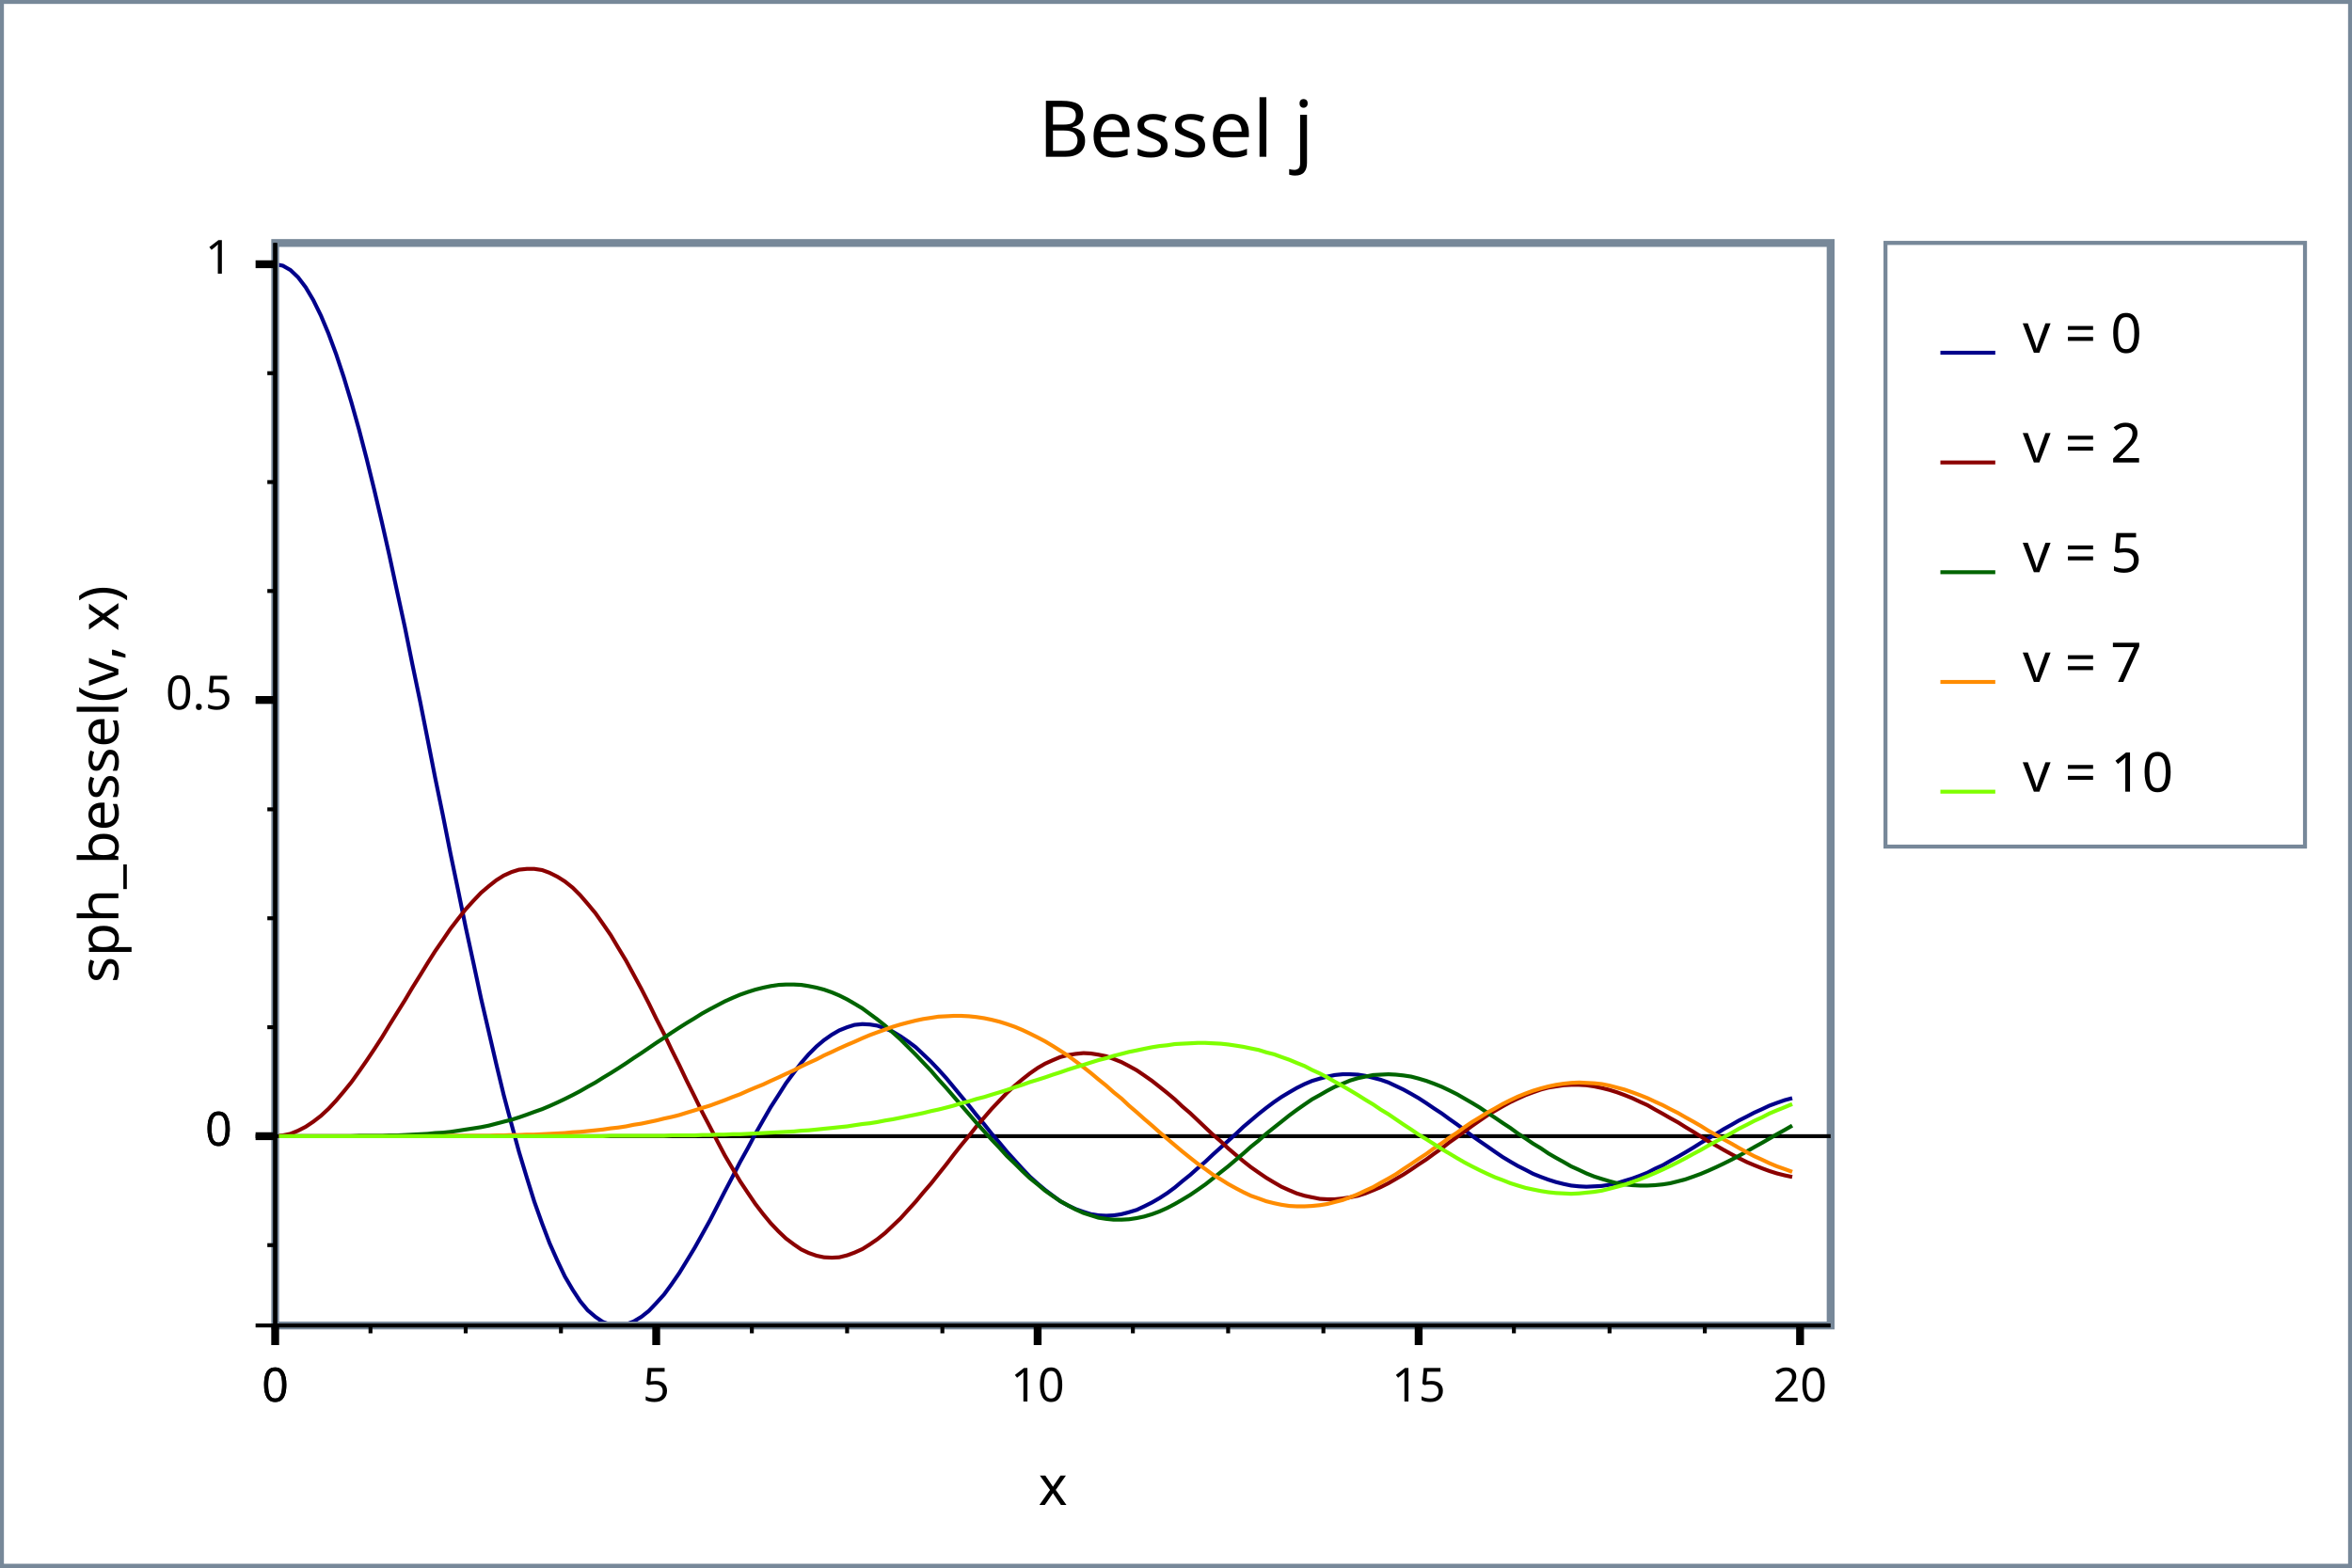
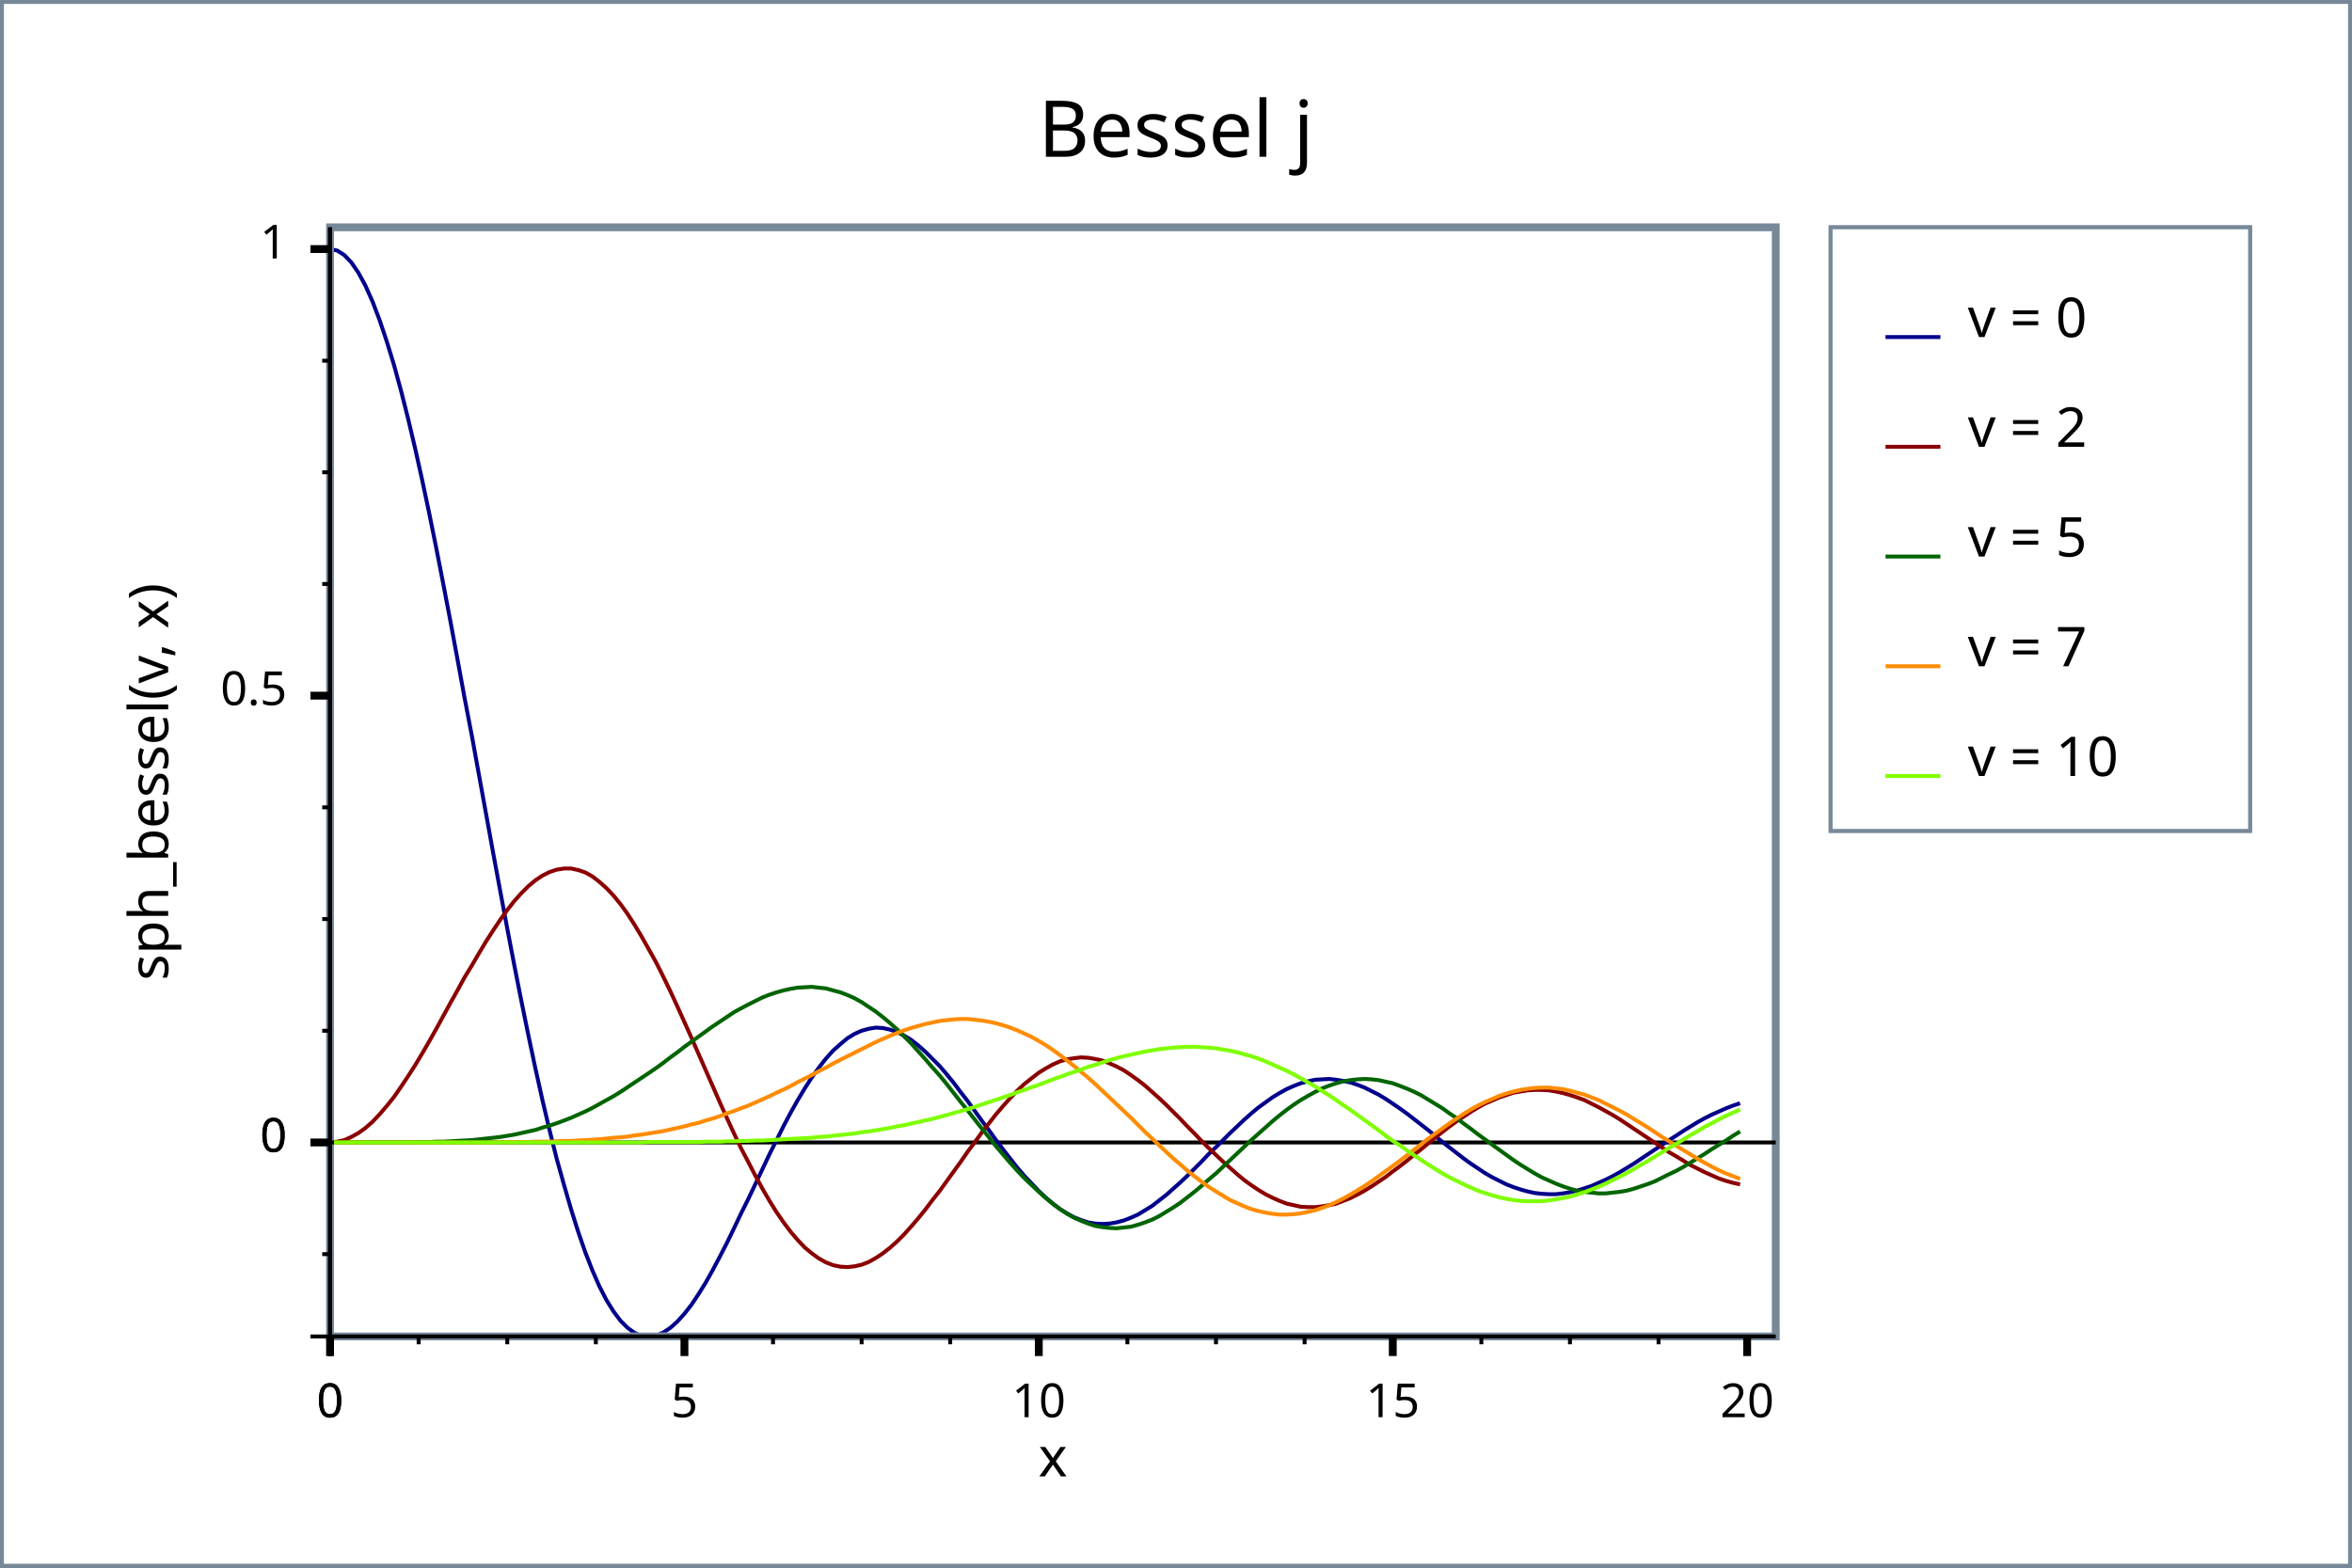
<svg xmlns="http://www.w3.org/2000/svg" width="600" height="400" version="1.1">
  <meta name="copyright" content="John Maddock" />
  <meta name="date" content="2008" />
  <clipPath id="plot_window">
-     <rect x="71.2" y="63" width="394.8" height="274.2" />
+     <rect x="85.2" y="59" width="366.8" height="281" />
  </clipPath>
  <g id="imageBackground" stroke="rgb(119,136,153)" fill="rgb(255,255,255)" stroke-width="2">
    <rect x="0" y="0" width="600" height="400" />
  </g>
  <g id="plotBackground" stroke="rgb(119,136,153)" fill="rgb(255,255,255)" stroke-width="2">
-     <rect x="70.2" y="62" width="396.8" height="276.2" />
+     <rect x="84.2" y="58" width="368.8" height="283" />
  </g>
  <g id="yMinorGrid" stroke="rgb(200,220,255)" stroke-width="0.5" />
  <g id="yMajorGrid" stroke="rgb(200,220,255)" stroke-width="1" />
  <g id="xMinorGrid" stroke="rgb(200,220,255)" stroke-width="0.5" />
  <g id="xMajorGrid" stroke="rgb(200,220,255)" stroke-width="1" />
  <g id="yAxis" stroke="rgb(0,0,0)" stroke-width="1">
-     <line x1="70.2" y1="62" x2="70.2" y2="343.2" />
-     <line x1="70.2" y1="62" x2="70.2" y2="338.2" />
+     <line x1="84.2" y1="58" x2="84.2" y2="346" />
+     <line x1="84.2" y1="58" x2="84.2" y2="341" />
  </g>
  <g id="xAxis" stroke="rgb(0,0,0)" stroke-width="1">
-     <line x1="65.2" y1="289.9" x2="467" y2="289.9" />
-     <line x1="65.2" y1="338.2" x2="467" y2="338.2" />
+     <line x1="79.2" y1="291.5" x2="453" y2="291.5" />
+     <line x1="79.2" y1="341" x2="453" y2="341" />
  </g>
  <g id="yMinorTicks" stroke="rgb(0,0,0)" stroke-width="1">
-     <path d="M68.2,262.1 L70.2,262.1 M68.2,234.3 L70.2,234.3 M68.2,206.5 L70.2,206.5 M68.2,150.8 L70.2,150.8 M68.2,123 L70.2,123 M68.2,95.22 L70.2,95.22 M68.2,289.9 L70.2,289.9 M68.2,317.7 L70.2,317.7 " fill="none" />
+     <path d="M82.2,263 L84.2,263 M82.2,234.5 L84.2,234.5 M82.2,206 L84.2,206 M82.2,149 L84.2,149 M82.2,120.5 L84.2,120.5 M82.2,92.04 L84.2,92.04 M82.2,291.5 L84.2,291.5 M82.2,320 L84.2,320 " fill="none" />
  </g>
  <g id="xMinorTicks" stroke="rgb(0,0,0)" stroke-width="1">
-     <path d="M94.51,338.2 L94.51,340.2 M118.8,338.2 L118.8,340.2 M143.1,338.2 L143.1,340.2 M191.8,338.2 L191.8,340.2 M216.1,338.2 L216.1,340.2 M240.4,338.2 L240.4,340.2 M289,338.2 L289,340.2 M313.3,338.2 L313.3,340.2 M337.6,338.2 L337.6,340.2 M386.2,338.2 L386.2,340.2 M410.6,338.2 L410.6,340.2 M434.9,338.2 L434.9,340.2 " fill="none" />
+     <path d="M106.8,341 L106.8,343 M129.4,341 L129.4,343 M152,341 L152,343 M197.2,341 L197.2,343 M219.8,341 L219.8,343 M242.4,341 L242.4,343 M287.6,341 L287.6,343 M310.2,341 L310.2,343 M332.8,341 L332.8,343 M377.9,341 L377.9,343 M400.5,341 L400.5,343 M423.1,341 L423.1,343 " fill="none" />
  </g>
  <g id="yMajorTicks" stroke="rgb(0,0,0)" stroke-width="2">
-     <path d="M65.2,289.9 L70.2,289.9 M65.2,178.6 L70.2,178.6 M65.2,67.42 L70.2,67.42 M65.2,289.9 L70.2,289.9 " fill="none" />
+     <path d="M79.2,291.5 L84.2,291.5 M79.2,177.5 L84.2,177.5 M79.2,63.55 L84.2,63.55 M79.2,291.5 L84.2,291.5 " fill="none" />
  </g>
  <g id="xMajorTicks" stroke="rgb(0,0,0)" stroke-width="2">
-     <path d="M70.2,338.2 L70.2,343.2 M167.4,338.2 L167.4,343.2 M264.7,338.2 L264.7,343.2 M361.9,338.2 L361.9,343.2 M459.2,338.2 L459.2,343.2 M70.2,338.2 L70.2,343.2 " fill="none" />
+     <path d="M84.2,341 L84.2,346 M174.6,341 L174.6,346 M265,341 L265,346 M355.3,341 L355.3,346 M445.7,341 L445.7,346 M84.2,341 L84.2,346 " fill="none" />
  </g>
-   <g id="plotLabels">
-     <text x="70.2" y="357.6" text-anchor="middle" font-size="12" font-family="Verdana">0</text>
-     <text x="167.4" y="357.6" text-anchor="middle" font-size="12" font-family="Verdana">5</text>
-     <text x="264.7" y="357.6" text-anchor="middle" font-size="12" font-family="Verdana">10</text>
-     <text x="361.9" y="357.6" text-anchor="middle" font-size="12" font-family="Verdana">15</text>
-     <text x="459.2" y="357.6" text-anchor="middle" font-size="12" font-family="Verdana">20</text>
-     <text x="70.2" y="357.6" text-anchor="middle" font-size="12" font-family="Verdana">0</text>
-     <text x="59.2" y="292.3" text-anchor="end" font-size="12" font-family="Verdana">0</text>
-     <text x="59.2" y="181" text-anchor="end" font-size="12" font-family="Verdana">0.5</text>
-     <text x="59.2" y="69.82" text-anchor="end" font-size="12" font-family="Verdana">1</text>
-     <text x="59.2" y="292.3" text-anchor="end" font-size="12" font-family="Verdana">0</text>
+   <g id="xTicksValues">
+     <text x="84.2" y="361.6" text-anchor="middle" font-size="12" font-family="Verdana">0</text>
+     <text x="174.6" y="361.6" text-anchor="middle" font-size="12" font-family="Verdana">5</text>
+     <text x="265" y="361.6" text-anchor="middle" font-size="12" font-family="Verdana">10</text>
+     <text x="355.3" y="361.6" text-anchor="middle" font-size="12" font-family="Verdana">15</text>
+     <text x="445.7" y="361.6" text-anchor="middle" font-size="12" font-family="Verdana">20</text>
+     <text x="84.2" y="361.6" text-anchor="middle" font-size="12" font-family="Verdana">0</text>
+   </g>
+   <g id="yTicksValues">
+     <text x="73.2" y="293.9" text-anchor="end" font-size="12" font-family="Verdana">0</text>
+     <text x="73.2" y="179.9" text-anchor="end" font-size="12" font-family="Verdana">0.5</text>
+     <text x="73.2" y="65.95" text-anchor="end" font-size="12" font-family="Verdana">1</text>
+     <text x="73.2" y="293.9" text-anchor="end" font-size="12" font-family="Verdana">0</text>
  </g>
  <g id="yLabel">
-     <text x="30.2" y="200.1" text-anchor="middle" transform="rotate(-90 30.2 200.1 )" font-size="14" font-family="Verdana">sph_bessel(v, x)</text>
+     <text x="42.9" y="199.5" text-anchor="middle" transform="rotate(-90 42.9 199.5 )" font-size="14" font-family="Verdana">sph_bessel(v, x)</text>
  </g>
  <g id="xLabel">
-     <text x="268.6" y="384" text-anchor="middle" font-size="14" font-family="Verdana">x</text>
+     <text x="268.6" y="376.7" text-anchor="middle" font-size="14" font-family="Verdana">x</text>
  </g>
  <g id="plotLines" stroke-width="2">
    <g clip-path="url(#plot_window)" stroke="rgb(0,0,139)" stroke-width="1">
-       <path d="M70.2,67.42 L72.14,67.79 L74.09,68.9 L76.03,70.74 L77.98,73.3 L79.92,76.57 L81.87,80.53 L83.81,85.14 L85.76,90.4 L87.7,96.25 L89.65,102.7 L91.59,109.6 L93.54,117.1 L95.48,125 L97.43,133.3 L99.37,141.9 L101.3,150.9 L103.3,160.1 L105.2,169.5 L107.2,179.1 L109.1,188.7 L111,198.4 L113,208.1 L114.9,217.7 L116.9,227.3 L118.8,236.6 L120.8,245.8 L122.7,254.7 L124.7,263.3 L126.6,271.5 L128.5,279.4 L130.5,286.9 L132.4,293.9 L134.4,300.5 L136.3,306.6 L138.3,312.2 L140.2,317.2 L142.2,321.7 L144.1,325.7 L146.1,329.1 L148,332 L149.9,334.3 L151.9,336 L153.8,337.3 L155.8,338 L157.7,338.2 L159.7,337.9 L161.6,337.2 L163.6,336 L165.5,334.5 L167.4,332.5 L169.4,330.3 L171.3,327.7 L173.3,324.8 L175.2,321.7 L177.2,318.4 L179.1,315 L181.1,311.4 L183,307.7 L184.9,304 L186.9,300.2 L188.8,296.5 L190.8,292.9 L192.7,289.3 L194.7,285.8 L196.6,282.5 L198.6,279.4 L200.5,276.4 L202.5,273.7 L204.4,271.2 L206.3,269 L208.3,267 L210.2,265.4 L212.2,264 L214.1,262.9 L216.1,262.1 L218,261.5 L220,261.3 L221.9,261.4 L223.8,261.7 L225.8,262.4 L227.7,263.2 L229.7,264.4 L231.6,265.7 L233.6,267.2 L235.5,269 L237.5,270.9 L239.4,272.9 L241.4,275.1 L243.3,277.4 L245.2,279.7 L247.2,282.1 L249.1,284.5 L251.1,286.9 L253,289.3 L255,291.6 L256.9,293.9 L258.9,296.1 L260.8,298.2 L262.7,300.2 L264.7,302 L266.6,303.6 L268.6,305.1 L270.5,306.5 L272.5,307.6 L274.4,308.5 L276.4,309.2 L278.3,309.8 L280.2,310.1 L282.2,310.2 L284.1,310.1 L286.1,309.8 L288,309.3 L290,308.7 L291.9,307.8 L293.9,306.8 L295.8,305.7 L297.8,304.4 L299.7,303 L301.6,301.4 L303.6,299.8 L305.5,298.1 L307.5,296.4 L309.4,294.6 L311.4,292.8 L313.3,291.1 L315.3,289.3 L317.2,287.5 L319.1,285.9 L321.1,284.2 L323,282.7 L325,281.2 L326.9,279.9 L328.9,278.7 L330.8,277.6 L332.8,276.6 L334.7,275.8 L336.7,275.2 L338.6,274.7 L340.5,274.3 L342.5,274.1 L344.4,274.1 L346.4,274.2 L348.3,274.5 L350.3,275 L352.2,275.5 L354.2,276.2 L356.1,277.1 L358,278 L360,279.1 L361.9,280.2 L363.9,281.5 L365.8,282.8 L367.8,284.1 L369.7,285.5 L371.7,286.9 L373.6,288.3 L375.5,289.8 L377.5,291.2 L379.4,292.5 L381.4,293.9 L383.3,295.2 L385.3,296.4 L387.2,297.5 L389.2,298.5 L391.1,299.5 L393.1,300.3 L395,301 L396.9,301.6 L398.9,302.1 L400.8,302.5 L402.8,302.7 L404.7,302.8 L406.7,302.7 L408.6,302.6 L410.6,302.3 L412.5,301.9 L414.4,301.3 L416.4,300.7 L418.3,300 L420.3,299.2 L422.2,298.2 L424.2,297.3 L426.1,296.2 L428.1,295.1 L430,294 L432,292.8 L433.9,291.6 L435.8,290.5 L437.8,289.3 L439.7,288.1 L441.7,287 L443.6,285.9 L445.6,284.9 L447.5,283.9 L449.5,283 L451.4,282.1 L453.3,281.4 L455.3,280.7 L457.2,280.2 " fill="none" />
+       <path d="M84.2,63.55 L86.01,63.93 L87.82,65.07 L89.62,66.95 L91.43,69.58 L93.24,72.93 L95.05,76.98 L96.85,81.71 L98.66,87.1 L100.5,93.1 L102.3,99.68 L104.1,106.8 L105.9,114.4 L107.7,122.5 L109.5,131 L111.3,139.9 L113.1,149.1 L114.9,158.5 L116.7,168.2 L118.5,178 L120.4,187.9 L122.2,197.8 L124,207.7 L125.8,217.6 L127.6,227.3 L129.4,236.9 L131.2,246.3 L133,255.4 L134.8,264.2 L136.6,272.7 L138.4,280.8 L140.2,288.4 L142,295.6 L143.9,302.4 L145.7,308.6 L147.5,314.3 L149.3,319.5 L151.1,324.1 L152.9,328.2 L154.7,331.7 L156.5,334.6 L158.3,337 L160.1,338.8 L161.9,340.1 L163.7,340.8 L165.5,341 L167.4,340.7 L169.2,340 L171,338.8 L172.8,337.2 L174.6,335.2 L176.4,332.9 L178.2,330.2 L180,327.3 L181.8,324.1 L183.6,320.7 L185.4,317.2 L187.2,313.5 L189,309.7 L190.9,305.9 L192.7,302.1 L194.5,298.3 L196.3,294.5 L198.1,290.9 L199.9,287.3 L201.7,283.9 L203.5,280.7 L205.3,277.7 L207.1,274.9 L208.9,272.4 L210.7,270.1 L212.5,268.1 L214.4,266.4 L216.2,264.9 L218,263.8 L219.8,263 L221.6,262.5 L223.4,262.2 L225.2,262.3 L227,262.7 L228.8,263.3 L230.6,264.2 L232.4,265.3 L234.2,266.7 L236,268.3 L237.8,270.1 L239.7,272 L241.5,274.1 L243.3,276.3 L245.1,278.7 L246.9,281 L248.7,283.5 L250.5,286 L252.3,288.4 L254.1,290.9 L255.9,293.3 L257.7,295.6 L259.5,297.9 L261.3,300 L263.2,302 L265,303.9 L266.8,305.6 L268.6,307.1 L270.4,308.5 L272.2,309.6 L274,310.6 L275.8,311.3 L277.6,311.9 L279.4,312.2 L281.2,312.3 L283,312.2 L284.8,311.9 L286.7,311.4 L288.5,310.7 L290.3,309.9 L292.1,308.8 L293.9,307.7 L295.7,306.3 L297.5,304.9 L299.3,303.3 L301.1,301.7 L302.9,300 L304.7,298.2 L306.5,296.4 L308.3,294.5 L310.2,292.7 L312,290.9 L313.8,289.1 L315.6,287.4 L317.4,285.7 L319.2,284.1 L321,282.6 L322.8,281.3 L324.6,280 L326.4,278.9 L328.2,277.9 L330,277.1 L331.8,276.4 L333.7,275.9 L335.5,275.5 L337.3,275.4 L339.1,275.3 L340.9,275.5 L342.7,275.8 L344.5,276.2 L346.3,276.8 L348.1,277.5 L349.9,278.4 L351.7,279.3 L353.5,280.4 L355.3,281.6 L357.2,282.9 L359,284.2 L360.8,285.6 L362.6,287 L364.4,288.4 L366.2,289.9 L368,291.4 L369.8,292.8 L371.6,294.2 L373.4,295.6 L375.2,296.9 L377,298.1 L378.8,299.3 L380.7,300.4 L382.5,301.3 L384.3,302.2 L386.1,302.9 L387.9,303.5 L389.7,304 L391.5,304.4 L393.3,304.6 L395.1,304.7 L396.9,304.7 L398.7,304.5 L400.5,304.2 L402.3,303.8 L404.2,303.2 L406,302.6 L407.8,301.8 L409.6,301 L411.4,300.1 L413.2,299.1 L415,298 L416.8,296.9 L418.6,295.7 L420.4,294.5 L422.2,293.3 L424,292.1 L425.8,290.9 L427.7,289.7 L429.5,288.5 L431.3,287.4 L433.1,286.3 L434.9,285.3 L436.7,284.4 L438.5,283.6 L440.3,282.8 L442.1,282.1 L443.9,281.5 " fill="none" />
    </g>
    <g clip-path="url(#plot_window)" stroke="rgb(139,0,0)" stroke-width="1">
-       <path d="M70.2,289.9 L72.14,289.7 L74.09,289.3 L76.03,288.5 L77.98,287.5 L79.92,286.2 L81.87,284.7 L83.81,282.9 L85.76,280.8 L87.7,278.5 L89.65,276.1 L91.59,273.4 L93.54,270.6 L95.48,267.7 L97.43,264.7 L99.37,261.5 L101.3,258.4 L103.3,255.2 L105.2,252 L107.2,248.8 L109.1,245.7 L111,242.7 L113,239.8 L114.9,237 L116.9,234.4 L118.8,232 L120.8,229.8 L122.7,227.8 L124.7,226.1 L126.6,224.6 L128.5,223.4 L130.5,222.5 L132.4,221.9 L134.4,221.7 L136.3,221.7 L138.3,222 L140.2,222.7 L142.2,223.7 L144.1,224.9 L146.1,226.5 L148,228.4 L149.9,230.6 L151.9,233 L153.8,235.7 L155.8,238.6 L157.7,241.8 L159.7,245.1 L161.6,248.6 L163.6,252.3 L165.5,256 L167.4,259.9 L169.4,263.8 L171.3,267.8 L173.3,271.8 L175.2,275.8 L177.2,279.8 L179.1,283.7 L181.1,287.5 L183,291.2 L184.9,294.8 L186.9,298.2 L188.8,301.4 L190.8,304.4 L192.7,307.2 L194.7,309.8 L196.6,312.1 L198.6,314.2 L200.5,316 L202.5,317.5 L204.4,318.8 L206.3,319.7 L208.3,320.4 L210.2,320.8 L212.2,320.9 L214.1,320.8 L216.1,320.3 L218,319.6 L220,318.7 L221.9,317.5 L223.8,316.2 L225.8,314.6 L227.7,312.8 L229.7,310.9 L231.6,308.8 L233.6,306.6 L235.5,304.3 L237.5,302 L239.4,299.6 L241.4,297.1 L243.3,294.6 L245.2,292.2 L247.2,289.8 L249.1,287.4 L251.1,285.1 L253,282.9 L255,280.8 L256.9,278.8 L258.9,277 L260.8,275.4 L262.7,273.9 L264.7,272.5 L266.6,271.4 L268.6,270.5 L270.5,269.7 L272.5,269.2 L274.4,268.9 L276.4,268.7 L278.3,268.8 L280.2,269.1 L282.2,269.5 L284.1,270.2 L286.1,271 L288,272 L290,273.1 L291.9,274.4 L293.9,275.8 L295.8,277.3 L297.8,278.9 L299.7,280.5 L301.6,282.3 L303.6,284 L305.5,285.8 L307.5,287.7 L309.4,289.5 L311.4,291.2 L313.3,293 L315.3,294.7 L317.2,296.3 L319.1,297.8 L321.1,299.2 L323,300.5 L325,301.7 L326.9,302.8 L328.9,303.7 L330.8,304.5 L332.8,305.1 L334.7,305.5 L336.7,305.9 L338.6,306 L340.5,306 L342.5,305.8 L344.4,305.5 L346.4,305.1 L348.3,304.5 L350.3,303.7 L352.2,302.9 L354.2,301.9 L356.1,300.8 L358,299.7 L360,298.4 L361.9,297.1 L363.9,295.8 L365.8,294.4 L367.8,293 L369.7,291.5 L371.7,290.1 L373.6,288.7 L375.5,287.3 L377.5,285.9 L379.4,284.6 L381.4,283.4 L383.3,282.3 L385.3,281.2 L387.2,280.3 L389.2,279.4 L391.1,278.7 L393.1,278 L395,277.5 L396.9,277.2 L398.9,276.9 L400.8,276.8 L402.8,276.8 L404.7,276.9 L406.7,277.2 L408.6,277.6 L410.6,278.1 L412.5,278.7 L414.4,279.4 L416.4,280.2 L418.3,281.1 L420.3,282 L422.2,283.1 L424.2,284.2 L426.1,285.3 L428.1,286.4 L430,287.6 L432,288.8 L433.9,290 L435.8,291.2 L437.8,292.3 L439.7,293.4 L441.7,294.5 L443.6,295.5 L445.6,296.5 L447.5,297.3 L449.5,298.1 L451.4,298.8 L453.3,299.4 L455.3,299.9 L457.2,300.3 " fill="none" />
+       <path d="M84.2,291.5 L86.01,291.3 L87.82,290.9 L89.62,290.1 L91.43,289.1 L93.24,287.8 L95.05,286.2 L96.85,284.3 L98.66,282.2 L100.5,279.9 L102.3,277.3 L104.1,274.6 L105.9,271.8 L107.7,268.8 L109.5,265.7 L111.3,262.5 L113.1,259.2 L114.9,255.9 L116.7,252.7 L118.5,249.4 L120.4,246.3 L122.2,243.2 L124,240.2 L125.8,237.4 L127.6,234.7 L129.4,232.2 L131.2,229.9 L133,227.9 L134.8,226.1 L136.6,224.6 L138.4,223.4 L140.2,222.5 L142,221.9 L143.9,221.6 L145.7,221.6 L147.5,222 L149.3,222.6 L151.1,223.6 L152.9,225 L154.7,226.6 L156.5,228.5 L158.3,230.7 L160.1,233.2 L161.9,236 L163.7,239 L165.5,242.2 L167.4,245.6 L169.2,249.2 L171,252.9 L172.8,256.8 L174.6,260.8 L176.4,264.8 L178.2,268.9 L180,273 L181.8,277.1 L183.6,281.2 L185.4,285.2 L187.2,289.1 L189,292.9 L190.9,296.5 L192.7,300 L194.5,303.3 L196.3,306.4 L198.1,309.3 L199.9,311.9 L201.7,314.3 L203.5,316.4 L205.3,318.3 L207.1,319.8 L208.9,321.1 L210.7,322.1 L212.5,322.8 L214.4,323.2 L216.2,323.3 L218,323.1 L219.8,322.7 L221.6,322 L223.4,321 L225.2,319.8 L227,318.4 L228.8,316.8 L230.6,315 L232.4,313 L234.2,310.9 L236,308.7 L237.8,306.3 L239.7,303.9 L241.5,301.4 L243.3,298.9 L245.1,296.4 L246.9,293.8 L248.7,291.4 L250.5,288.9 L252.3,286.6 L254.1,284.3 L255.9,282.2 L257.7,280.2 L259.5,278.3 L261.3,276.6 L263.2,275.1 L265,273.7 L266.8,272.6 L268.6,271.6 L270.4,270.8 L272.2,270.3 L274,270 L275.8,269.8 L277.6,269.9 L279.4,270.2 L281.2,270.6 L283,271.3 L284.8,272.1 L286.7,273.1 L288.5,274.3 L290.3,275.6 L292.1,277 L293.9,278.6 L295.7,280.2 L297.5,281.9 L299.3,283.7 L301.1,285.5 L302.9,287.4 L304.7,289.2 L306.5,291.1 L308.3,292.9 L310.2,294.7 L312,296.4 L313.8,298 L315.6,299.6 L317.4,301.1 L319.2,302.4 L321,303.6 L322.8,304.7 L324.6,305.6 L326.4,306.4 L328.2,307.1 L330,307.5 L331.8,307.9 L333.7,308 L335.5,308 L337.3,307.8 L339.1,307.5 L340.9,307.1 L342.7,306.4 L344.5,305.7 L346.3,304.8 L348.1,303.8 L349.9,302.7 L351.7,301.5 L353.5,300.3 L355.3,298.9 L357.2,297.5 L359,296.1 L360.8,294.6 L362.6,293.2 L364.4,291.7 L366.2,290.2 L368,288.8 L369.8,287.4 L371.6,286.1 L373.4,284.9 L375.2,283.7 L377,282.6 L378.8,281.6 L380.7,280.8 L382.5,280 L384.3,279.4 L386.1,278.8 L387.9,278.5 L389.7,278.2 L391.5,278.1 L393.3,278.1 L395.1,278.2 L396.9,278.5 L398.7,278.9 L400.5,279.4 L402.3,280 L404.2,280.7 L406,281.6 L407.8,282.5 L409.6,283.5 L411.4,284.5 L413.2,285.6 L415,286.8 L416.8,288 L418.6,289.2 L420.4,290.4 L422.2,291.6 L424,292.8 L425.8,294 L427.7,295.1 L429.5,296.2 L431.3,297.3 L433.1,298.2 L434.9,299.1 L436.7,299.9 L438.5,300.7 L440.3,301.3 L442.1,301.8 L443.9,302.2 " fill="none" />
    </g>
    <g clip-path="url(#plot_window)" stroke="rgb(0,100,0)" stroke-width="1">
-       <path d="M70.2,289.9 L72.14,289.9 L74.09,289.9 L76.03,289.9 L77.98,289.9 L79.92,289.9 L81.87,289.9 L83.81,289.9 L85.76,289.9 L87.7,289.9 L89.65,289.9 L91.59,289.8 L93.54,289.8 L95.48,289.8 L97.43,289.8 L99.37,289.7 L101.3,289.7 L103.3,289.6 L105.2,289.5 L107.2,289.4 L109.1,289.3 L111,289.1 L113,289 L114.9,288.8 L116.9,288.5 L118.8,288.2 L120.8,287.9 L122.7,287.6 L124.7,287.2 L126.6,286.7 L128.5,286.2 L130.5,285.7 L132.4,285.1 L134.4,284.4 L136.3,283.7 L138.3,283 L140.2,282.2 L142.2,281.3 L144.1,280.4 L146.1,279.4 L148,278.4 L149.9,277.3 L151.9,276.2 L153.8,275 L155.8,273.8 L157.7,272.6 L159.7,271.3 L161.6,270 L163.6,268.7 L165.5,267.4 L167.4,266.1 L169.4,264.8 L171.3,263.5 L173.3,262.2 L175.2,261 L177.2,259.8 L179.1,258.6 L181.1,257.5 L183,256.5 L184.9,255.5 L186.9,254.6 L188.8,253.8 L190.8,253.1 L192.7,252.5 L194.7,252 L196.6,251.6 L198.6,251.3 L200.5,251.2 L202.5,251.2 L204.4,251.3 L206.3,251.6 L208.3,252 L210.2,252.5 L212.2,253.2 L214.1,254 L216.1,255 L218,256.1 L220,257.3 L221.9,258.7 L223.8,260.1 L225.8,261.7 L227.7,263.4 L229.7,265.2 L231.6,267.1 L233.6,269.1 L235.5,271.1 L237.5,273.2 L239.4,275.4 L241.4,277.6 L243.3,279.8 L245.2,282 L247.2,284.3 L249.1,286.5 L251.1,288.7 L253,290.8 L255,292.9 L256.9,295 L258.9,296.9 L260.8,298.8 L262.7,300.6 L264.7,302.2 L266.6,303.8 L268.6,305.2 L270.5,306.5 L272.5,307.6 L274.4,308.6 L276.4,309.5 L278.3,310.1 L280.2,310.7 L282.2,311 L284.1,311.2 L286.1,311.2 L288,311.1 L290,310.8 L291.9,310.4 L293.9,309.8 L295.8,309.1 L297.8,308.2 L299.7,307.2 L301.6,306.1 L303.6,304.9 L305.5,303.6 L307.5,302.2 L309.4,300.7 L311.4,299.1 L313.3,297.6 L315.3,295.9 L317.2,294.3 L319.1,292.6 L321.1,291 L323,289.3 L325,287.7 L326.9,286.2 L328.9,284.6 L330.8,283.2 L332.8,281.8 L334.7,280.5 L336.7,279.4 L338.6,278.3 L340.5,277.3 L342.5,276.5 L344.4,275.7 L346.4,275.1 L348.3,274.7 L350.3,274.3 L352.2,274.2 L354.2,274.1 L356.1,274.2 L358,274.4 L360,274.7 L361.9,275.2 L363.9,275.8 L365.8,276.5 L367.8,277.3 L369.7,278.2 L371.7,279.2 L373.6,280.3 L375.5,281.4 L377.5,282.6 L379.4,283.9 L381.4,285.2 L383.3,286.5 L385.3,287.8 L387.2,289.2 L389.2,290.5 L391.1,291.8 L393.1,293 L395,294.3 L396.9,295.4 L398.9,296.5 L400.8,297.6 L402.8,298.5 L404.7,299.4 L406.7,300.2 L408.6,300.8 L410.6,301.4 L412.5,301.9 L414.4,302.2 L416.4,302.4 L418.3,302.5 L420.3,302.5 L422.2,302.4 L424.2,302.2 L426.1,301.9 L428.1,301.4 L430,300.9 L432,300.2 L433.9,299.5 L435.8,298.7 L437.8,297.8 L439.7,296.9 L441.7,295.9 L443.6,294.9 L445.6,293.8 L447.5,292.7 L449.5,291.6 L451.4,290.5 L453.3,289.4 L455.3,288.3 L457.2,287.2 " fill="none" />
+       <path d="M84.2,291.5 L86.01,291.5 L87.82,291.5 L89.62,291.5 L91.43,291.5 L93.24,291.5 L95.05,291.5 L96.85,291.5 L98.66,291.5 L100.5,291.5 L102.3,291.5 L104.1,291.5 L105.9,291.4 L107.7,291.4 L109.5,291.4 L111.3,291.3 L113.1,291.3 L114.9,291.2 L116.7,291.1 L118.5,291 L120.4,290.9 L122.2,290.7 L124,290.5 L125.8,290.3 L127.6,290.1 L129.4,289.8 L131.2,289.5 L133,289.1 L134.8,288.7 L136.6,288.3 L138.4,287.7 L140.2,287.2 L142,286.6 L143.9,285.9 L145.7,285.2 L147.5,284.4 L149.3,283.6 L151.1,282.7 L152.9,281.7 L154.7,280.7 L156.5,279.7 L158.3,278.6 L160.1,277.4 L161.9,276.2 L163.7,275 L165.5,273.8 L167.4,272.5 L169.2,271.2 L171,269.8 L172.8,268.5 L174.6,267.1 L176.4,265.8 L178.2,264.5 L180,263.2 L181.8,261.9 L183.6,260.7 L185.4,259.5 L187.2,258.3 L189,257.3 L190.9,256.3 L192.7,255.4 L194.5,254.5 L196.3,253.8 L198.1,253.2 L199.9,252.7 L201.7,252.3 L203.5,252 L205.3,251.9 L207.1,251.8 L208.9,252 L210.7,252.2 L212.5,252.7 L214.4,253.2 L216.2,253.9 L218,254.7 L219.8,255.7 L221.6,256.9 L223.4,258.1 L225.2,259.5 L227,261 L228.8,262.6 L230.6,264.4 L232.4,266.2 L234.2,268.2 L236,270.2 L237.8,272.3 L239.7,274.4 L241.5,276.6 L243.3,278.9 L245.1,281.2 L246.9,283.4 L248.7,285.7 L250.5,288 L252.3,290.2 L254.1,292.5 L255.9,294.6 L257.7,296.7 L259.5,298.7 L261.3,300.6 L263.2,302.4 L265,304.1 L266.8,305.7 L268.6,307.2 L270.4,308.5 L272.2,309.7 L274,310.7 L275.8,311.5 L277.6,312.2 L279.4,312.8 L281.2,313.1 L283,313.3 L284.8,313.4 L286.7,313.2 L288.5,313 L290.3,312.5 L292.1,311.9 L293.9,311.2 L295.7,310.3 L297.5,309.2 L299.3,308.1 L301.1,306.9 L302.9,305.5 L304.7,304.1 L306.5,302.6 L308.3,301 L310.2,299.4 L312,297.7 L313.8,296 L315.6,294.3 L317.4,292.6 L319.2,290.9 L321,289.3 L322.8,287.7 L324.6,286.1 L326.4,284.6 L328.2,283.2 L330,281.9 L331.8,280.7 L333.7,279.6 L335.5,278.6 L337.3,277.7 L339.1,277 L340.9,276.4 L342.7,275.9 L344.5,275.6 L346.3,275.4 L348.1,275.3 L349.9,275.4 L351.7,275.6 L353.5,276 L355.3,276.4 L357.2,277.1 L359,277.8 L360.8,278.6 L362.6,279.5 L364.4,280.6 L366.2,281.7 L368,282.8 L369.8,284.1 L371.6,285.3 L373.4,286.7 L375.2,288 L377,289.4 L378.8,290.7 L380.7,292.1 L382.5,293.4 L384.3,294.7 L386.1,296 L387.9,297.2 L389.7,298.3 L391.5,299.4 L393.3,300.4 L395.1,301.2 L396.9,302 L398.7,302.7 L400.5,303.3 L402.3,303.8 L404.2,304.1 L406,304.3 L407.8,304.5 L409.6,304.5 L411.4,304.3 L413.2,304.1 L415,303.8 L416.8,303.3 L418.6,302.7 L420.4,302.1 L422.2,301.4 L424,300.5 L425.8,299.6 L427.7,298.7 L429.5,297.7 L431.3,296.6 L433.1,295.5 L434.9,294.4 L436.7,293.2 L438.5,292.1 L440.3,291 L442.1,289.8 L443.9,288.7 " fill="none" />
    </g>
    <g clip-path="url(#plot_window)" stroke="rgb(255,140,0)" stroke-width="1">
-       <path d="M70.2,289.9 L72.14,289.9 L74.09,289.9 L76.03,289.9 L77.98,289.9 L79.92,289.9 L81.87,289.9 L83.81,289.9 L85.76,289.9 L87.7,289.9 L89.65,289.9 L91.59,289.9 L93.54,289.9 L95.48,289.9 L97.43,289.9 L99.37,289.9 L101.3,289.9 L103.3,289.9 L105.2,289.9 L107.2,289.9 L109.1,289.9 L111,289.9 L113,289.9 L114.9,289.8 L116.9,289.8 L118.8,289.8 L120.8,289.8 L122.7,289.8 L124.7,289.8 L126.6,289.7 L128.5,289.7 L130.5,289.6 L132.4,289.6 L134.4,289.5 L136.3,289.5 L138.3,289.4 L140.2,289.3 L142.2,289.2 L144.1,289.1 L146.1,288.9 L148,288.8 L149.9,288.6 L151.9,288.4 L153.8,288.2 L155.8,287.9 L157.7,287.7 L159.7,287.4 L161.6,287 L163.6,286.7 L165.5,286.3 L167.4,285.9 L169.4,285.4 L171.3,285 L173.3,284.5 L175.2,283.9 L177.2,283.3 L179.1,282.7 L181.1,282.1 L183,281.4 L184.9,280.7 L186.9,279.9 L188.8,279.2 L190.8,278.3 L192.7,277.5 L194.7,276.7 L196.6,275.8 L198.6,274.9 L200.5,274 L202.5,273.1 L204.4,272.1 L206.3,271.2 L208.3,270.3 L210.2,269.3 L212.2,268.4 L214.1,267.5 L216.1,266.6 L218,265.8 L220,264.9 L221.9,264.1 L223.8,263.4 L225.8,262.7 L227.7,262 L229.7,261.4 L231.6,260.9 L233.6,260.4 L235.5,260 L237.5,259.7 L239.4,259.4 L241.4,259.3 L243.3,259.2 L245.2,259.2 L247.2,259.3 L249.1,259.5 L251.1,259.8 L253,260.2 L255,260.7 L256.9,261.3 L258.9,262 L260.8,262.8 L262.7,263.7 L264.7,264.7 L266.6,265.7 L268.6,266.9 L270.5,268.1 L272.5,269.4 L274.4,270.8 L276.4,272.3 L278.3,273.8 L280.2,275.4 L282.2,277 L284.1,278.7 L286.1,280.3 L288,282.1 L290,283.8 L291.9,285.5 L293.9,287.2 L295.8,288.9 L297.8,290.6 L299.7,292.2 L301.6,293.8 L303.6,295.4 L305.5,296.9 L307.5,298.3 L309.4,299.7 L311.4,300.9 L313.3,302.1 L315.3,303.2 L317.2,304.2 L319.1,305.1 L321.1,305.8 L323,306.5 L325,307 L326.9,307.4 L328.9,307.7 L330.8,307.8 L332.8,307.8 L334.7,307.7 L336.7,307.5 L338.6,307.2 L340.5,306.7 L342.5,306.2 L344.4,305.5 L346.4,304.7 L348.3,303.8 L350.3,302.9 L352.2,301.8 L354.2,300.7 L356.1,299.6 L358,298.3 L360,297 L361.9,295.7 L363.9,294.4 L365.8,293 L367.8,291.7 L369.7,290.3 L371.7,289 L373.6,287.6 L375.5,286.3 L377.5,285.1 L379.4,283.9 L381.4,282.8 L383.3,281.7 L385.3,280.7 L387.2,279.8 L389.2,279 L391.1,278.3 L393.1,277.7 L395,277.2 L396.9,276.8 L398.9,276.5 L400.8,276.3 L402.8,276.2 L404.7,276.3 L406.7,276.4 L408.6,276.6 L410.6,277 L412.5,277.5 L414.4,278 L416.4,278.7 L418.3,279.4 L420.3,280.2 L422.2,281.1 L424.2,282 L426.1,283 L428.1,284 L430,285.1 L432,286.2 L433.9,287.3 L435.8,288.5 L437.8,289.6 L439.7,290.7 L441.7,291.8 L443.6,292.9 L445.6,294 L447.5,295 L449.5,295.9 L451.4,296.8 L453.3,297.6 L455.3,298.3 L457.2,299 " fill="none" />
+       <path d="M84.2,291.5 L86.01,291.5 L87.82,291.5 L89.62,291.5 L91.43,291.5 L93.24,291.5 L95.05,291.5 L96.85,291.5 L98.66,291.5 L100.5,291.5 L102.3,291.5 L104.1,291.5 L105.9,291.5 L107.7,291.5 L109.5,291.5 L111.3,291.5 L113.1,291.5 L114.9,291.5 L116.7,291.5 L118.5,291.5 L120.4,291.5 L122.2,291.5 L124,291.5 L125.8,291.5 L127.6,291.4 L129.4,291.4 L131.2,291.4 L133,291.4 L134.8,291.4 L136.6,291.3 L138.4,291.3 L140.2,291.3 L142,291.2 L143.9,291.1 L145.7,291.1 L147.5,291 L149.3,290.9 L151.1,290.8 L152.9,290.7 L154.7,290.5 L156.5,290.3 L158.3,290.2 L160.1,290 L161.9,289.7 L163.7,289.5 L165.5,289.2 L167.4,288.9 L169.2,288.6 L171,288.2 L172.8,287.8 L174.6,287.4 L176.4,286.9 L178.2,286.5 L180,285.9 L181.8,285.4 L183.6,284.8 L185.4,284.1 L187.2,283.5 L189,282.8 L190.9,282.1 L192.7,281.3 L194.5,280.5 L196.3,279.7 L198.1,278.8 L199.9,278 L201.7,277.1 L203.5,276.1 L205.3,275.2 L207.1,274.3 L208.9,273.3 L210.7,272.4 L212.5,271.4 L214.4,270.4 L216.2,269.5 L218,268.6 L219.8,267.7 L221.6,266.8 L223.4,265.9 L225.2,265.1 L227,264.3 L228.8,263.6 L230.6,262.9 L232.4,262.3 L234.2,261.8 L236,261.3 L237.8,260.9 L239.7,260.5 L241.5,260.3 L243.3,260.1 L245.1,260 L246.9,260 L248.7,260.2 L250.5,260.4 L252.3,260.7 L254.1,261.1 L255.9,261.6 L257.7,262.2 L259.5,262.9 L261.3,263.7 L263.2,264.6 L265,265.6 L266.8,266.7 L268.6,267.9 L270.4,269.2 L272.2,270.6 L274,272 L275.8,273.5 L277.6,275 L279.4,276.6 L281.2,278.3 L283,280 L284.8,281.7 L286.7,283.5 L288.5,285.2 L290.3,287 L292.1,288.8 L293.9,290.5 L295.7,292.2 L297.5,293.9 L299.3,295.6 L301.1,297.1 L302.9,298.7 L304.7,300.1 L306.5,301.5 L308.3,302.8 L310.2,304 L312,305.1 L313.8,306.2 L315.6,307 L317.4,307.8 L319.2,308.5 L321,309 L322.8,309.4 L324.6,309.7 L326.4,309.9 L328.2,309.9 L330,309.8 L331.8,309.6 L333.7,309.2 L335.5,308.8 L337.3,308.2 L339.1,307.5 L340.9,306.7 L342.7,305.8 L344.5,304.8 L346.3,303.7 L348.1,302.6 L349.9,301.4 L351.7,300.1 L353.5,298.8 L355.3,297.5 L357.2,296.1 L359,294.7 L360.8,293.3 L362.6,291.9 L364.4,290.5 L366.2,289.2 L368,287.9 L369.8,286.6 L371.6,285.4 L373.4,284.2 L375.2,283.1 L377,282.1 L378.8,281.2 L380.7,280.4 L382.5,279.6 L384.3,279 L386.1,278.5 L387.9,278.1 L389.7,277.8 L391.5,277.6 L393.3,277.5 L395.1,277.5 L396.9,277.7 L398.7,277.9 L400.5,278.3 L402.3,278.8 L404.2,279.3 L406,280 L407.8,280.7 L409.6,281.6 L411.4,282.5 L413.2,283.4 L415,284.4 L416.8,285.5 L418.6,286.6 L420.4,287.7 L422.2,288.9 L424,290.1 L425.8,291.2 L427.7,292.4 L429.5,293.5 L431.3,294.6 L433.1,295.7 L434.9,296.7 L436.7,297.7 L438.5,298.6 L440.3,299.4 L442.1,300.1 L443.9,300.8 " fill="none" />
    </g>
    <g clip-path="url(#plot_window)" stroke="rgb(127,255,0)" stroke-width="1">
-       <path d="M70.2,289.9 L72.14,289.9 L74.09,289.9 L76.03,289.9 L77.98,289.9 L79.92,289.9 L81.87,289.9 L83.81,289.9 L85.76,289.9 L87.7,289.9 L89.65,289.9 L91.59,289.9 L93.54,289.9 L95.48,289.9 L97.43,289.9 L99.37,289.9 L101.3,289.9 L103.3,289.9 L105.2,289.9 L107.2,289.9 L109.1,289.9 L111,289.9 L113,289.9 L114.9,289.9 L116.9,289.9 L118.8,289.9 L120.8,289.9 L122.7,289.9 L124.7,289.9 L126.6,289.9 L128.5,289.9 L130.5,289.9 L132.4,289.9 L134.4,289.9 L136.3,289.9 L138.3,289.9 L140.2,289.9 L142.2,289.9 L144.1,289.9 L146.1,289.9 L148,289.9 L149.9,289.9 L151.9,289.9 L153.8,289.9 L155.8,289.8 L157.7,289.8 L159.7,289.8 L161.6,289.8 L163.6,289.8 L165.5,289.8 L167.4,289.8 L169.4,289.8 L171.3,289.7 L173.3,289.7 L175.2,289.7 L177.2,289.7 L179.1,289.6 L181.1,289.6 L183,289.5 L184.9,289.5 L186.9,289.4 L188.8,289.4 L190.8,289.3 L192.7,289.2 L194.7,289.1 L196.6,289 L198.6,288.9 L200.5,288.8 L202.5,288.7 L204.4,288.5 L206.3,288.4 L208.3,288.2 L210.2,288 L212.2,287.8 L214.1,287.6 L216.1,287.4 L218,287.1 L220,286.8 L221.9,286.6 L223.8,286.3 L225.8,285.9 L227.7,285.6 L229.7,285.2 L231.6,284.8 L233.6,284.4 L235.5,284 L237.5,283.5 L239.4,283.1 L241.4,282.6 L243.3,282.1 L245.2,281.5 L247.2,281 L249.1,280.4 L251.1,279.9 L253,279.3 L255,278.7 L256.9,278.1 L258.9,277.4 L260.8,276.8 L262.7,276.1 L264.7,275.5 L266.6,274.9 L268.6,274.2 L270.5,273.6 L272.5,272.9 L274.4,272.3 L276.4,271.7 L278.3,271.1 L280.2,270.5 L282.2,270 L284.1,269.4 L286.1,268.9 L288,268.4 L290,268 L291.9,267.6 L293.9,267.2 L295.8,266.9 L297.8,266.7 L299.7,266.4 L301.6,266.3 L303.6,266.2 L305.5,266.1 L307.5,266.1 L309.4,266.2 L311.4,266.3 L313.3,266.5 L315.3,266.8 L317.2,267.1 L319.1,267.5 L321.1,267.9 L323,268.5 L325,269 L326.9,269.7 L328.9,270.4 L330.8,271.2 L332.8,272 L334.7,273 L336.7,273.9 L338.6,274.9 L340.5,276 L342.5,277.1 L344.4,278.2 L346.4,279.4 L348.3,280.6 L350.3,281.8 L352.2,283.1 L354.2,284.3 L356.1,285.6 L358,286.9 L360,288.2 L361.9,289.5 L363.9,290.7 L365.8,291.9 L367.8,293.2 L369.7,294.3 L371.7,295.5 L373.6,296.6 L375.5,297.6 L377.5,298.6 L379.4,299.5 L381.4,300.4 L383.3,301.1 L385.3,301.9 L387.2,302.5 L389.2,303.1 L391.1,303.5 L393.1,303.9 L395,304.2 L396.9,304.4 L398.9,304.5 L400.8,304.6 L402.8,304.5 L404.7,304.3 L406.7,304.1 L408.6,303.8 L410.6,303.3 L412.5,302.8 L414.4,302.3 L416.4,301.6 L418.3,300.9 L420.3,300.1 L422.2,299.3 L424.2,298.4 L426.1,297.5 L428.1,296.5 L430,295.5 L432,294.4 L433.9,293.4 L435.8,292.3 L437.8,291.2 L439.7,290.2 L441.7,289.1 L443.6,288 L445.6,287 L447.5,286 L449.5,285.1 L451.4,284.1 L453.3,283.3 L455.3,282.5 L457.2,281.7 " fill="none" />
+       <path d="M84.2,291.5 L86.01,291.5 L87.82,291.5 L89.62,291.5 L91.43,291.5 L93.24,291.5 L95.05,291.5 L96.85,291.5 L98.66,291.5 L100.5,291.5 L102.3,291.5 L104.1,291.5 L105.9,291.5 L107.7,291.5 L109.5,291.5 L111.3,291.5 L113.1,291.5 L114.9,291.5 L116.7,291.5 L118.5,291.5 L120.4,291.5 L122.2,291.5 L124,291.5 L125.8,291.5 L127.6,291.5 L129.4,291.5 L131.2,291.5 L133,291.5 L134.8,291.5 L136.6,291.5 L138.4,291.5 L140.2,291.5 L142,291.5 L143.9,291.5 L145.7,291.5 L147.5,291.5 L149.3,291.5 L151.1,291.5 L152.9,291.5 L154.7,291.5 L156.5,291.5 L158.3,291.5 L160.1,291.5 L161.9,291.5 L163.7,291.5 L165.5,291.4 L167.4,291.4 L169.2,291.4 L171,291.4 L172.8,291.4 L174.6,291.4 L176.4,291.4 L178.2,291.4 L180,291.3 L181.8,291.3 L183.6,291.3 L185.4,291.2 L187.2,291.2 L189,291.1 L190.9,291.1 L192.7,291 L194.5,291 L196.3,290.9 L198.1,290.8 L199.9,290.7 L201.7,290.6 L203.5,290.5 L205.3,290.4 L207.1,290.3 L208.9,290.1 L210.7,290 L212.5,289.8 L214.4,289.6 L216.2,289.4 L218,289.2 L219.8,288.9 L221.6,288.7 L223.4,288.4 L225.2,288.1 L227,287.8 L228.8,287.4 L230.6,287.1 L232.4,286.7 L234.2,286.3 L236,285.9 L237.8,285.5 L239.7,285 L241.5,284.5 L243.3,284 L245.1,283.5 L246.9,283 L248.7,282.4 L250.5,281.8 L252.3,281.2 L254.1,280.6 L255.9,280 L257.7,279.4 L259.5,278.7 L261.3,278.1 L263.2,277.4 L265,276.8 L266.8,276.1 L268.6,275.4 L270.4,274.8 L272.2,274.1 L274,273.5 L275.8,272.9 L277.6,272.2 L279.4,271.7 L281.2,271.1 L283,270.5 L284.8,270 L286.7,269.5 L288.5,269.1 L290.3,268.7 L292.1,268.3 L293.9,268 L295.7,267.7 L297.5,267.5 L299.3,267.3 L301.1,267.2 L302.9,267.1 L304.7,267.1 L306.5,267.2 L308.3,267.3 L310.2,267.5 L312,267.8 L313.8,268.1 L315.6,268.5 L317.4,269 L319.2,269.5 L321,270.1 L322.8,270.8 L324.6,271.6 L326.4,272.4 L328.2,273.2 L330,274.1 L331.8,275.1 L333.7,276.2 L335.5,277.2 L337.3,278.4 L339.1,279.5 L340.9,280.7 L342.7,282 L344.5,283.2 L346.3,284.5 L348.1,285.8 L349.9,287.1 L351.7,288.4 L353.5,289.8 L355.3,291.1 L357.2,292.3 L359,293.6 L360.8,294.8 L362.6,296 L364.4,297.2 L366.2,298.3 L368,299.4 L369.8,300.4 L371.6,301.3 L373.4,302.2 L375.2,303 L377,303.8 L378.8,304.4 L380.7,305 L382.5,305.5 L384.3,305.9 L386.1,306.2 L387.9,306.4 L389.7,306.5 L391.5,306.5 L393.3,306.5 L395.1,306.3 L396.9,306 L398.7,305.7 L400.5,305.3 L402.3,304.8 L404.2,304.2 L406,303.5 L407.8,302.8 L409.6,302 L411.4,301.1 L413.2,300.2 L415,299.3 L416.8,298.3 L418.6,297.2 L420.4,296.2 L422.2,295.1 L424,294 L425.8,292.9 L427.7,291.8 L429.5,290.7 L431.3,289.6 L433.1,288.6 L434.9,287.5 L436.7,286.6 L438.5,285.6 L440.3,284.7 L442.1,283.9 L443.9,283.1 " fill="none" />
    </g>
  </g>
  <g id="plotPoints" clip-path="url(#plot_window)" />
  <g id="legendBackground" stroke="rgb(119,136,153)" fill="rgb(255,255,255)" stroke-width="1">
-     <rect x="481" y="62" width="107" height="154" />
-     <rect x="481" y="62" width="107" height="154" />
+     <rect x="467" y="58" width="107" height="154" />
+     <rect x="467" y="58" width="107" height="154" />
  </g>
  <g id="legendPoints">
    <g stroke="rgb(0,0,139)" fill="rgb(255,255,255)" stroke-width="1">
-       <line x1="495" y1="90" x2="509" y2="90" />
+       <line x1="481" y1="86" x2="495" y2="86" />
    </g>
    <g stroke="rgb(139,0,0)" fill="rgb(255,255,255)" stroke-width="1">
-       <line x1="495" y1="118" x2="509" y2="118" />
+       <line x1="481" y1="114" x2="495" y2="114" />
    </g>
    <g stroke="rgb(0,100,0)" fill="rgb(255,255,255)" stroke-width="1">
-       <line x1="495" y1="146" x2="509" y2="146" />
+       <line x1="481" y1="142" x2="495" y2="142" />
    </g>
    <g stroke="rgb(255,140,0)" fill="rgb(255,255,255)" stroke-width="1">
-       <line x1="495" y1="174" x2="509" y2="174" />
+       <line x1="481" y1="170" x2="495" y2="170" />
    </g>
    <g stroke="rgb(127,255,0)" fill="rgb(255,255,255)" stroke-width="1">
-       <line x1="495" y1="202" x2="509" y2="202" />
+       <line x1="481" y1="198" x2="495" y2="198" />
    </g>
  </g>
  <g id="legendText">
-     <text x="516" y="90" font-size="14" font-family="Verdana">v = 0</text>
-     <text x="516" y="118" font-size="14" font-family="Verdana">v = 2</text>
-     <text x="516" y="146" font-size="14" font-family="Verdana">v = 5</text>
-     <text x="516" y="174" font-size="14" font-family="Verdana">v = 7</text>
-     <text x="516" y="202" font-size="14" font-family="Verdana">v = 10</text>
+     <text x="502" y="86" font-size="14" font-family="Verdana">v = 0</text>
+     <text x="502" y="114" font-size="14" font-family="Verdana">v = 2</text>
+     <text x="502" y="142" font-size="14" font-family="Verdana">v = 5</text>
+     <text x="502" y="170" font-size="14" font-family="Verdana">v = 7</text>
+     <text x="502" y="198" font-size="14" font-family="Verdana">v = 10</text>
  </g>
  <g id="title">
    <text x="300" y="40" text-anchor="middle" font-size="20" font-family="Verdana">Bessel j</text>
  </g>
  <g id="plotXValues" />
  <g id="plotYValues" />
</svg>
